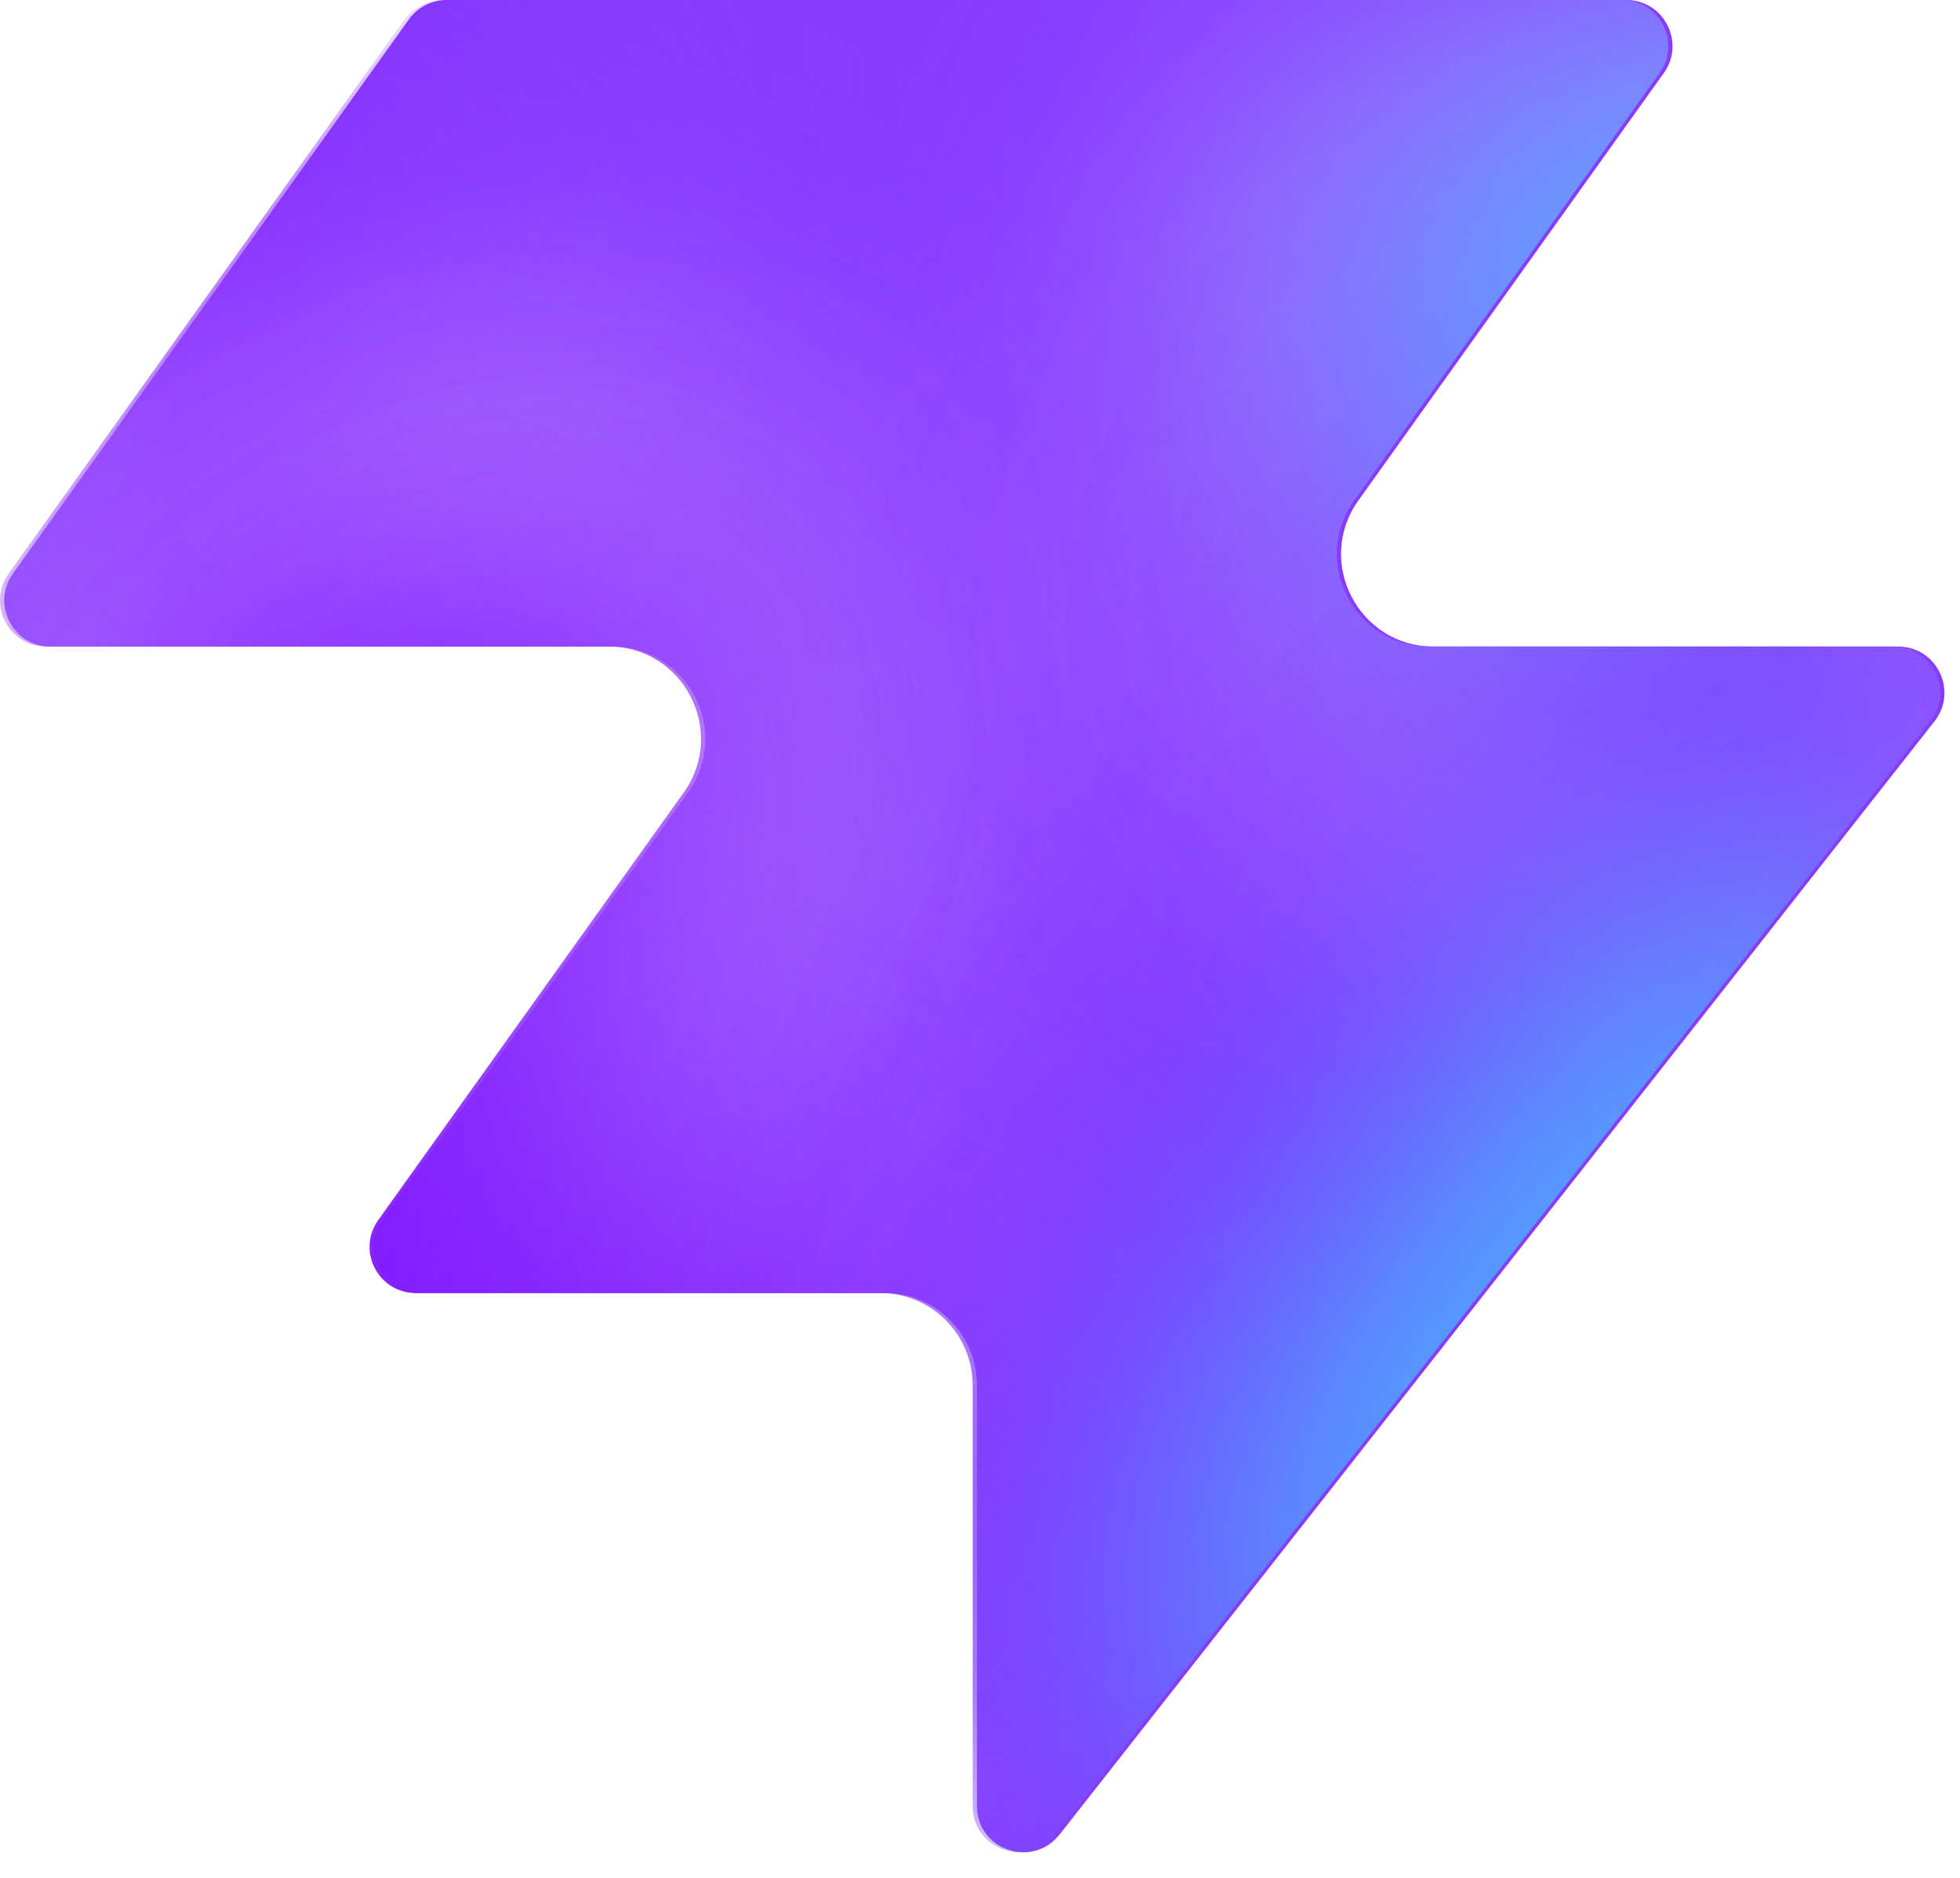
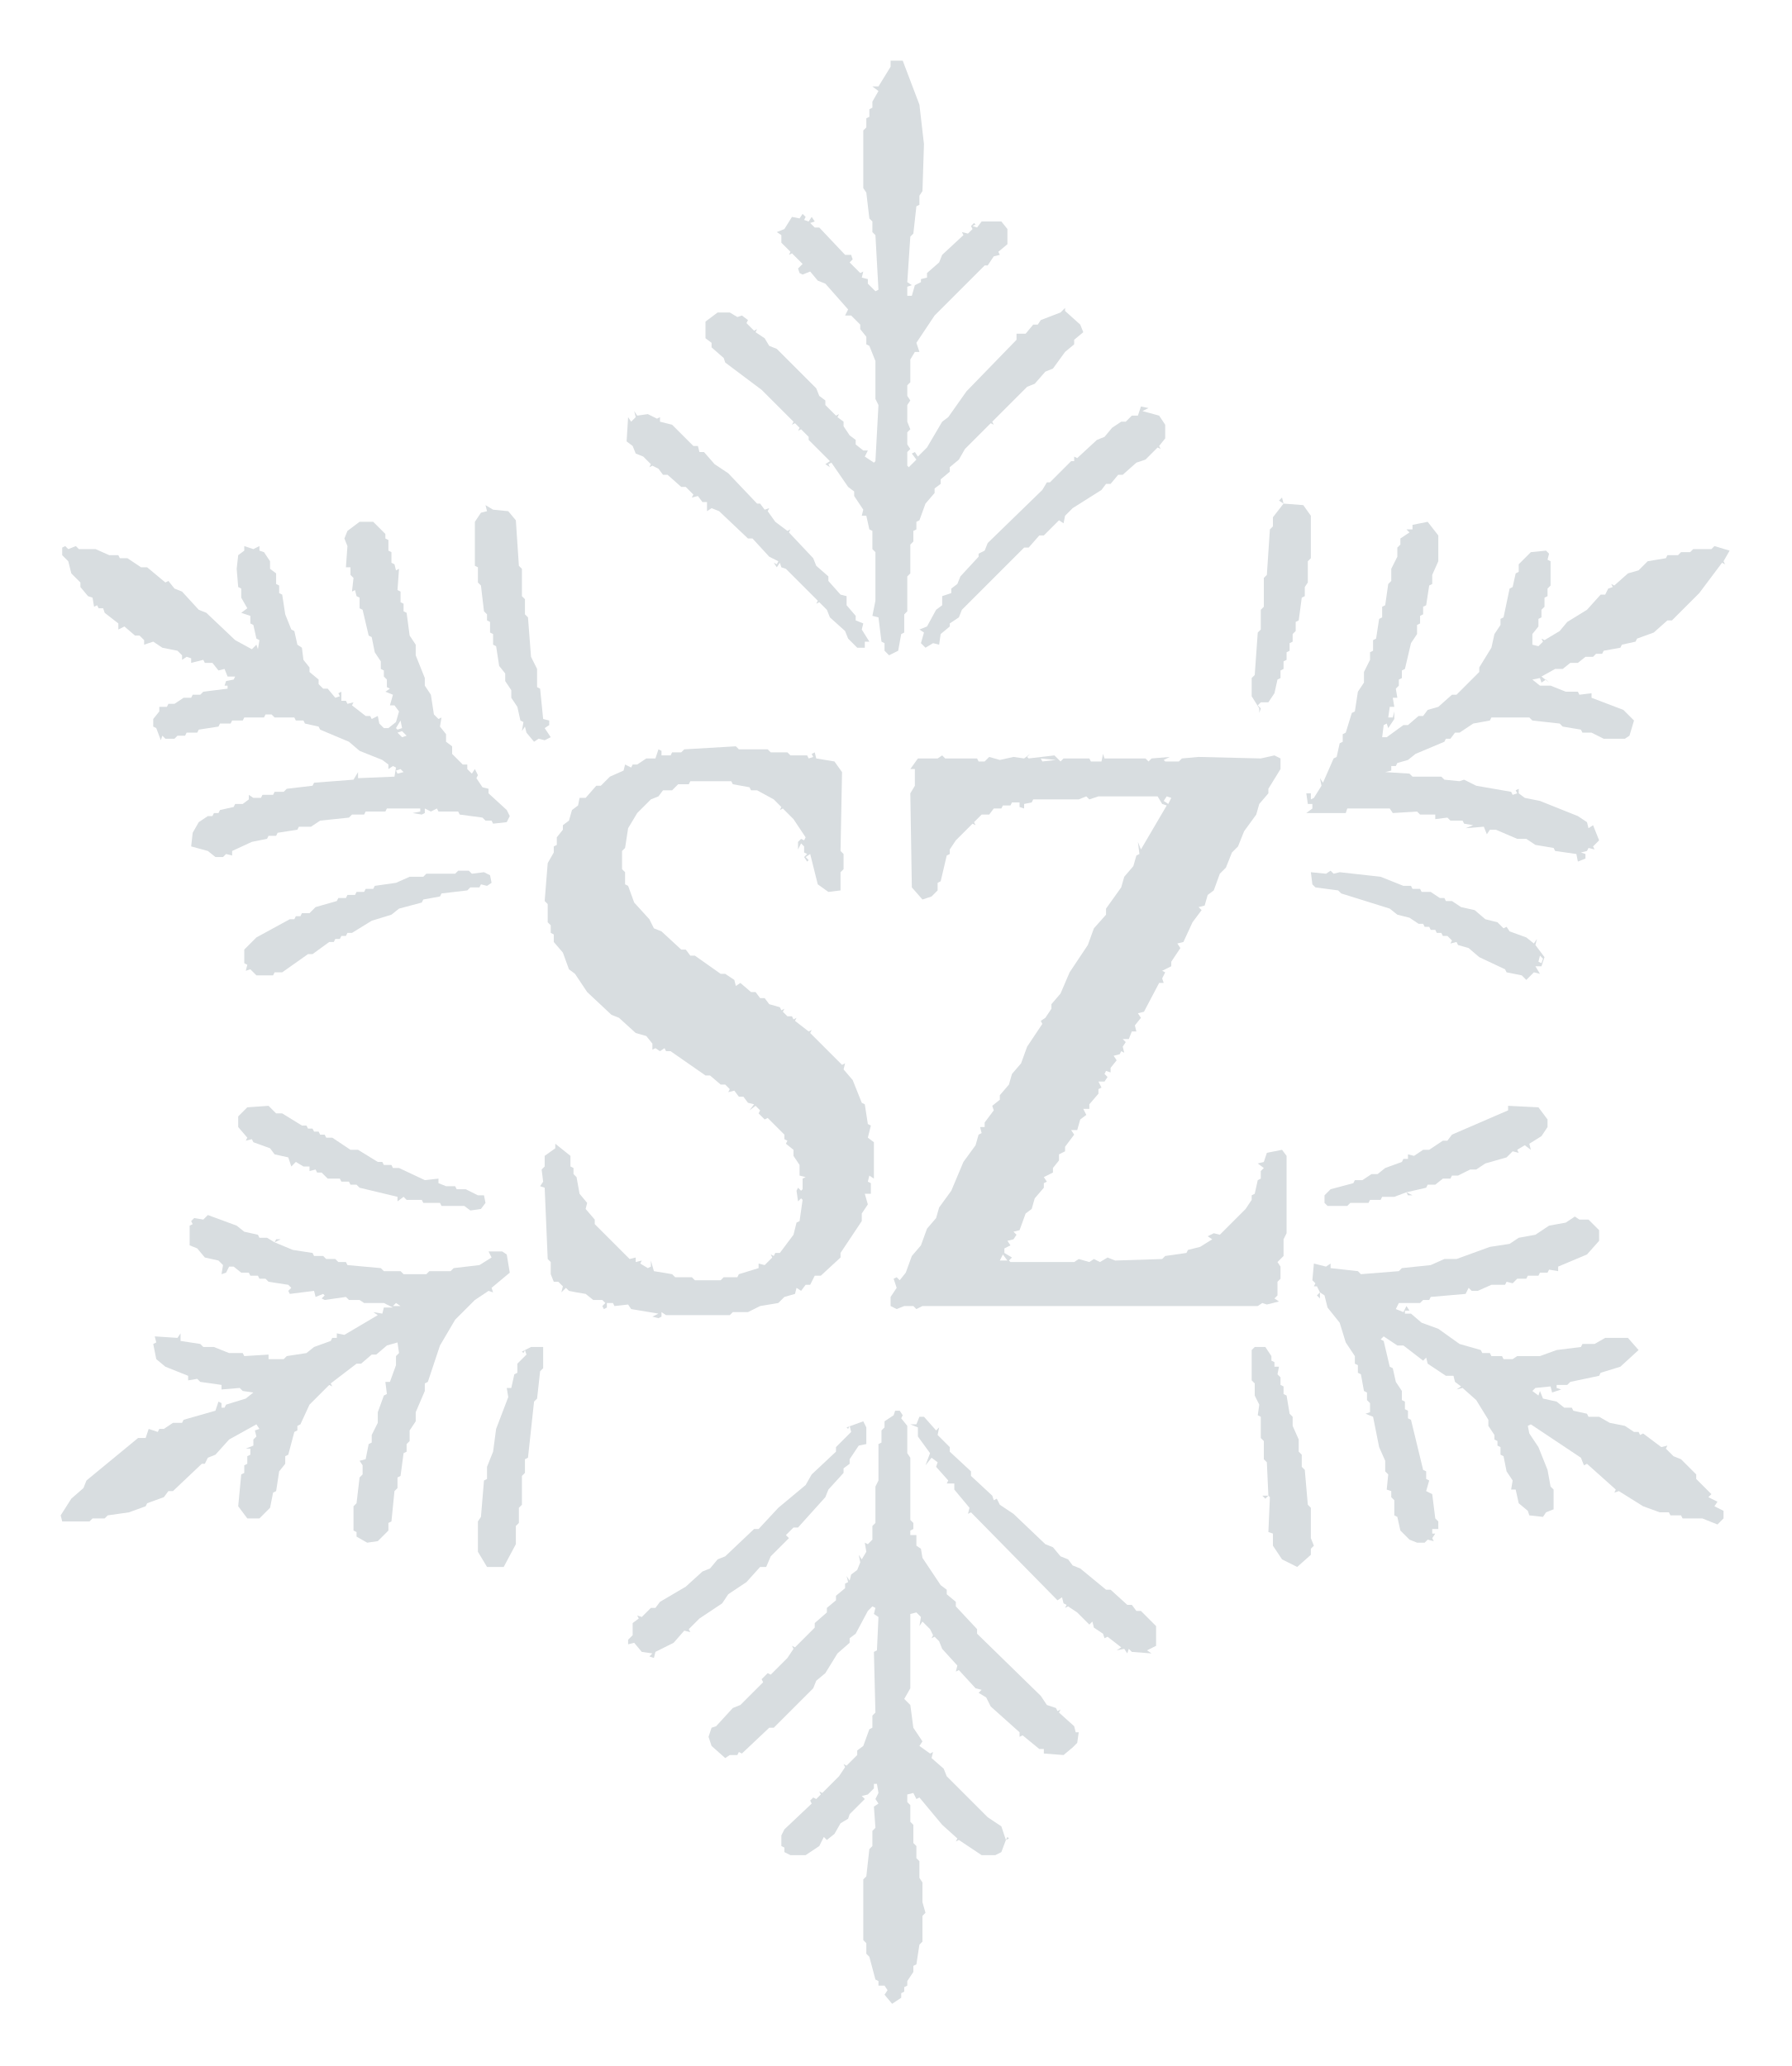
- <svg xmlns="http://www.w3.org/2000/svg" width="48" height="46" fill="none" viewBox="0 0 48 46">
-   <path fill="#863bff" d="M25.946 44.938c-.664.845-2.021.375-2.021-.698V33.937a2.26 2.26 0 0 0-2.262-2.262H10.287c-.92 0-1.456-1.04-.92-1.788l7.48-10.471c1.07-1.497 0-3.578-1.842-3.578H1.237c-.92 0-1.456-1.04-.92-1.788L10.013.474c.214-.297.556-.474.92-.474h28.894c.92 0 1.456 1.04.92 1.788l-7.48 10.471c-1.07 1.498 0 3.579 1.842 3.579h11.377c.943 0 1.473 1.088.89 1.83L25.947 44.94z" style="fill:#863bff;fill:color(display-p3 .525 .23 1);fill-opacity:1" />
-   <mask id="a" width="48" height="46" x="0" y="0" maskUnits="userSpaceOnUse" style="mask-type:alpha">
-     <path fill="#000" d="M25.842 44.938c-.664.844-2.021.375-2.021-.698V33.937a2.26 2.26 0 0 0-2.262-2.262H10.183c-.92 0-1.456-1.04-.92-1.788l7.48-10.471c1.07-1.498 0-3.579-1.842-3.579H1.133c-.92 0-1.456-1.04-.92-1.787L9.91.473c.214-.297.556-.474.92-.474h28.894c.92 0 1.456 1.04.92 1.788l-7.48 10.471c-1.07 1.498 0 3.578 1.842 3.578h11.377c.943 0 1.473 1.088.89 1.832L25.843 44.94z" style="fill:#000;fill-opacity:1" />
-   </mask>
-   <g mask="url(#a)">
-     <g filter="url(#b)">
-       <ellipse cx="5.508" cy="14.704" fill="#ede6ff" rx="5.508" ry="14.704" style="fill:#ede6ff;fill:color(display-p3 .927 .903 1);fill-opacity:1" transform="matrix(.00324 1 1 -.00324 -4.47 31.516)" />
-     </g>
-     <g filter="url(#c)">
-       <ellipse cx="10.399" cy="29.851" fill="#ede6ff" rx="10.399" ry="29.851" style="fill:#ede6ff;fill:color(display-p3 .927 .903 1);fill-opacity:1" transform="matrix(.00324 1 1 -.00324 -39.328 7.883)" />
-     </g>
-     <g filter="url(#d)">
-       <ellipse cx="5.508" cy="30.487" fill="#7e14ff" rx="5.508" ry="30.487" style="fill:#7e14ff;fill:color(display-p3 .492 .077 1);fill-opacity:1" transform="rotate(89.814 -25.913 -14.639)scale(1 -1)" />
-     </g>
-     <g filter="url(#e)">
-       <ellipse cx="5.508" cy="30.599" fill="#7e14ff" rx="5.508" ry="30.599" style="fill:#7e14ff;fill:color(display-p3 .492 .077 1);fill-opacity:1" transform="rotate(89.814 -32.644 -3.334)scale(1 -1)" />
-     </g>
-     <g filter="url(#f)">
-       <ellipse cx="5.508" cy="30.599" fill="#7e14ff" rx="5.508" ry="30.599" style="fill:#7e14ff;fill:color(display-p3 .492 .077 1);fill-opacity:1" transform="matrix(.00324 1 1 -.00324 -34.34 30.47)" />
-     </g>
-     <g filter="url(#g)">
-       <ellipse cx="14.072" cy="22.078" fill="#ede6ff" rx="14.072" ry="22.078" style="fill:#ede6ff;fill:color(display-p3 .927 .903 1);fill-opacity:1" transform="rotate(93.35 24.506 48.493)scale(-1 1)" />
-     </g>
-     <g filter="url(#h)">
-       <ellipse cx="3.47" cy="21.501" fill="#7e14ff" rx="3.47" ry="21.501" style="fill:#7e14ff;fill:color(display-p3 .492 .077 1);fill-opacity:1" transform="rotate(89.009 28.708 47.59)scale(-1 1)" />
-     </g>
-     <g filter="url(#i)">
-       <ellipse cx="3.47" cy="21.501" fill="#7e14ff" rx="3.47" ry="21.501" style="fill:#7e14ff;fill:color(display-p3 .492 .077 1);fill-opacity:1" transform="rotate(89.009 28.708 47.59)scale(-1 1)" />
-     </g>
-     <g filter="url(#j)">
-       <ellipse cx=".387" cy="8.972" fill="#7e14ff" rx="4.407" ry="29.108" style="fill:#7e14ff;fill:color(display-p3 .492 .077 1);fill-opacity:1" transform="rotate(39.51 .387 8.972)" />
-     </g>
-     <g filter="url(#k)">
-       <ellipse cx="47.523" cy="-6.092" fill="#7e14ff" rx="4.407" ry="29.108" style="fill:#7e14ff;fill:color(display-p3 .492 .077 1);fill-opacity:1" transform="rotate(37.892 47.523 -6.092)" />
-     </g>
-     <g filter="url(#l)">
-       <ellipse cx="41.412" cy="6.333" fill="#47bfff" rx="5.971" ry="9.665" style="fill:#47bfff;fill:color(display-p3 .28 .748 1);fill-opacity:1" transform="rotate(37.892 41.412 6.333)" />
-     </g>
-     <g filter="url(#m)">
-       <ellipse cx="-1.879" cy="38.332" fill="#7e14ff" rx="4.407" ry="29.108" style="fill:#7e14ff;fill:color(display-p3 .492 .077 1);fill-opacity:1" transform="rotate(37.892 -1.88 38.332)" />
-     </g>
-     <g filter="url(#n)">
-       <ellipse cx="-1.879" cy="38.332" fill="#7e14ff" rx="4.407" ry="29.108" style="fill:#7e14ff;fill:color(display-p3 .492 .077 1);fill-opacity:1" transform="rotate(37.892 -1.88 38.332)" />
-     </g>
-     <g filter="url(#o)">
-       <ellipse cx="35.651" cy="29.907" fill="#7e14ff" rx="4.407" ry="29.108" style="fill:#7e14ff;fill:color(display-p3 .492 .077 1);fill-opacity:1" transform="rotate(37.892 35.651 29.907)" />
-     </g>
-     <g filter="url(#p)">
-       <ellipse cx="38.418" cy="32.4" fill="#47bfff" rx="5.971" ry="15.297" style="fill:#47bfff;fill:color(display-p3 .28 .748 1);fill-opacity:1" transform="rotate(37.892 38.418 32.4)" />
-     </g>
-   </g>
-   <defs>
-     <filter id="b" width="60.045" height="41.654" x="-19.77" y="16.149" color-interpolation-filters="sRGB" filterUnits="userSpaceOnUse">
-       <feFlood flood-opacity="0" result="BackgroundImageFix" />
-       <feBlend in="SourceGraphic" in2="BackgroundImageFix" result="shape" />
-       <feGaussianBlur result="effect1_foregroundBlur_2002_17158" stdDeviation="7.659" />
-     </filter>
-     <filter id="c" width="90.34" height="51.437" x="-54.613" y="-7.533" color-interpolation-filters="sRGB" filterUnits="userSpaceOnUse">
-       <feFlood flood-opacity="0" result="BackgroundImageFix" />
-       <feBlend in="SourceGraphic" in2="BackgroundImageFix" result="shape" />
-       <feGaussianBlur result="effect1_foregroundBlur_2002_17158" stdDeviation="7.659" />
-     </filter>
-     <filter id="d" width="79.355" height="29.4" x="-49.64" y="2.03" color-interpolation-filters="sRGB" filterUnits="userSpaceOnUse">
-       <feFlood flood-opacity="0" result="BackgroundImageFix" />
-       <feBlend in="SourceGraphic" in2="BackgroundImageFix" result="shape" />
-       <feGaussianBlur result="effect1_foregroundBlur_2002_17158" stdDeviation="4.596" />
-     </filter>
-     <filter id="e" width="79.579" height="29.4" x="-45.045" y="20.029" color-interpolation-filters="sRGB" filterUnits="userSpaceOnUse">
-       <feFlood flood-opacity="0" result="BackgroundImageFix" />
-       <feBlend in="SourceGraphic" in2="BackgroundImageFix" result="shape" />
-       <feGaussianBlur result="effect1_foregroundBlur_2002_17158" stdDeviation="4.596" />
-     </filter>
-     <filter id="f" width="79.579" height="29.4" x="-43.513" y="21.178" color-interpolation-filters="sRGB" filterUnits="userSpaceOnUse">
-       <feFlood flood-opacity="0" result="BackgroundImageFix" />
-       <feBlend in="SourceGraphic" in2="BackgroundImageFix" result="shape" />
-       <feGaussianBlur result="effect1_foregroundBlur_2002_17158" stdDeviation="4.596" />
-     </filter>
-     <filter id="g" width="74.749" height="58.852" x="15.756" y="-17.901" color-interpolation-filters="sRGB" filterUnits="userSpaceOnUse">
-       <feFlood flood-opacity="0" result="BackgroundImageFix" />
-       <feBlend in="SourceGraphic" in2="BackgroundImageFix" result="shape" />
-       <feGaussianBlur result="effect1_foregroundBlur_2002_17158" stdDeviation="7.659" />
-     </filter>
-     <filter id="h" width="61.377" height="25.362" x="23.548" y="2.284" color-interpolation-filters="sRGB" filterUnits="userSpaceOnUse">
-       <feFlood flood-opacity="0" result="BackgroundImageFix" />
-       <feBlend in="SourceGraphic" in2="BackgroundImageFix" result="shape" />
-       <feGaussianBlur result="effect1_foregroundBlur_2002_17158" stdDeviation="4.596" />
-     </filter>
-     <filter id="i" width="61.377" height="25.362" x="23.548" y="2.284" color-interpolation-filters="sRGB" filterUnits="userSpaceOnUse">
-       <feFlood flood-opacity="0" result="BackgroundImageFix" />
-       <feBlend in="SourceGraphic" in2="BackgroundImageFix" result="shape" />
-       <feGaussianBlur result="effect1_foregroundBlur_2002_17158" stdDeviation="4.596" />
-     </filter>
-     <filter id="j" width="56.045" height="63.649" x="-27.636" y="-22.853" color-interpolation-filters="sRGB" filterUnits="userSpaceOnUse">
-       <feFlood flood-opacity="0" result="BackgroundImageFix" />
-       <feBlend in="SourceGraphic" in2="BackgroundImageFix" result="shape" />
-       <feGaussianBlur result="effect1_foregroundBlur_2002_17158" stdDeviation="4.596" />
-     </filter>
-     <filter id="k" width="54.814" height="64.646" x="20.116" y="-38.415" color-interpolation-filters="sRGB" filterUnits="userSpaceOnUse">
-       <feFlood flood-opacity="0" result="BackgroundImageFix" />
-       <feBlend in="SourceGraphic" in2="BackgroundImageFix" result="shape" />
-       <feGaussianBlur result="effect1_foregroundBlur_2002_17158" stdDeviation="4.596" />
-     </filter>
-     <filter id="l" width="33.541" height="35.313" x="24.641" y="-11.323" color-interpolation-filters="sRGB" filterUnits="userSpaceOnUse">
-       <feFlood flood-opacity="0" result="BackgroundImageFix" />
-       <feBlend in="SourceGraphic" in2="BackgroundImageFix" result="shape" />
-       <feGaussianBlur result="effect1_foregroundBlur_2002_17158" stdDeviation="4.596" />
-     </filter>
-     <filter id="m" width="54.814" height="64.646" x="-29.286" y="6.009" color-interpolation-filters="sRGB" filterUnits="userSpaceOnUse">
-       <feFlood flood-opacity="0" result="BackgroundImageFix" />
-       <feBlend in="SourceGraphic" in2="BackgroundImageFix" result="shape" />
-       <feGaussianBlur result="effect1_foregroundBlur_2002_17158" stdDeviation="4.596" />
-     </filter>
-     <filter id="n" width="54.814" height="64.646" x="-29.286" y="6.009" color-interpolation-filters="sRGB" filterUnits="userSpaceOnUse">
-       <feFlood flood-opacity="0" result="BackgroundImageFix" />
-       <feBlend in="SourceGraphic" in2="BackgroundImageFix" result="shape" />
-       <feGaussianBlur result="effect1_foregroundBlur_2002_17158" stdDeviation="4.596" />
-     </filter>
-     <filter id="o" width="54.814" height="64.646" x="8.244" y="-2.416" color-interpolation-filters="sRGB" filterUnits="userSpaceOnUse">
-       <feFlood flood-opacity="0" result="BackgroundImageFix" />
-       <feBlend in="SourceGraphic" in2="BackgroundImageFix" result="shape" />
-       <feGaussianBlur result="effect1_foregroundBlur_2002_17158" stdDeviation="4.596" />
-     </filter>
-     <filter id="p" width="39.409" height="43.623" x="18.713" y="10.588" color-interpolation-filters="sRGB" filterUnits="userSpaceOnUse">
-       <feFlood flood-opacity="0" result="BackgroundImageFix" />
-       <feBlend in="SourceGraphic" in2="BackgroundImageFix" result="shape" />
-       <feGaussianBlur result="effect1_foregroundBlur_2002_17158" stdDeviation="4.596" />
-     </filter>
-   </defs>
+ <svg xmlns="http://www.w3.org/2000/svg" viewBox="0 0 1181 1362" role="img" aria-label="SZ logo">
+   <path fill="#d8dde0" fill-rule="evenodd" d="M 569 937 L 558 941 L 559 942 L 560 940 L 561 944 L 551 954 L 551 957 L 535 972 L 531 979 L 513 994 L 500 1008 L 497 1008 L 478 1026 L 473 1028 L 468 1034 L 463 1036 L 452 1046 L 435 1056 L 432 1060 L 429 1060 L 423 1066 L 420 1065 L 421 1067 L 417 1070 L 417 1078 L 414 1081 L 414 1084 L 418 1083 L 423 1089 L 430 1090 L 428 1092 L 431 1093 L 432 1089 L 444 1083 L 451 1075 L 455 1076 L 454 1074 L 461 1067 L 476 1057 L 480 1051 L 492 1043 L 501 1033 L 505 1033 L 508 1026 L 520 1014 L 518 1012 L 523 1007 L 526 1007 L 544 987 L 546 982 L 556 971 L 556 968 L 560 965 L 560 962 L 566 953 L 571 952 L 571 941 Z M 600 939 L 605 941 L 605 947 L 613 958 L 610 966 L 614 961 L 618 964 L 617 967 L 625 976 L 624 978 L 629 978 L 629 982 L 639 994 L 638 998 L 640 997 L 697 1055 L 700 1053 L 701 1057 L 703 1058 L 702 1060 L 704 1059 L 710 1063 L 718 1071 L 720 1069 L 721 1073 L 727 1077 L 728 1080 L 730 1079 L 739 1086 L 736 1088 L 741 1087 L 743 1090 L 744 1087 L 746 1089 L 759 1090 L 756 1088 L 762 1085 L 762 1072 L 752 1062 L 749 1062 L 746 1058 L 743 1058 L 732 1048 L 729 1048 L 712 1034 L 707 1032 L 704 1028 L 699 1026 L 694 1020 L 689 1018 L 668 998 L 659 992 L 657 988 L 655 989 L 654 986 L 640 973 L 640 970 L 626 957 L 626 954 L 618 946 L 619 941 L 617 943 L 609 934 L 606 934 L 604 939 Z M 593 930 L 590 930 L 589 933 L 583 937 L 583 941 L 581 943 L 581 951 L 579 952 L 579 976 L 577 980 L 577 1004 L 575 1006 L 575 1015 L 572 1018 L 570 1017 L 571 1023 L 568 1028 L 566 1025 L 567 1030 L 565 1035 L 561 1038 L 560 1042 L 558 1039 L 559 1043 L 557 1044 L 557 1047 L 551 1052 L 551 1055 L 545 1060 L 545 1063 L 537 1070 L 537 1073 L 524 1086 L 522 1085 L 523 1087 L 519 1093 L 508 1104 L 506 1103 L 502 1107 L 503 1109 L 488 1124 L 483 1126 L 472 1138 L 469 1139 L 467 1145 L 469 1151 L 478 1159 L 481 1157 L 486 1157 L 487 1155 L 489 1156 L 507 1139 L 510 1139 L 536 1113 L 538 1108 L 544 1103 L 552 1090 L 560 1083 L 560 1080 L 564 1077 L 572 1062 L 575 1059 L 577 1060 L 576 1064 L 579 1066 L 578 1088 L 576 1089 L 577 1129 L 575 1131 L 575 1139 L 573 1140 L 569 1151 L 565 1154 L 565 1157 L 558 1164 L 556 1163 L 557 1165 L 553 1171 L 542 1182 L 540 1181 L 541 1183 L 538 1186 L 536 1185 L 534 1187 L 535 1189 L 517 1206 L 515 1210 L 515 1217 L 517 1218 L 517 1221 L 521 1223 L 531 1223 L 540 1217 L 543 1211 L 545 1213 L 550 1209 L 554 1202 L 559 1199 L 560 1196 L 570 1186 L 568 1184 L 572 1183 L 576 1179 L 576 1176 L 578 1176 L 579 1182 L 577 1186 L 579 1189 L 576 1191 L 577 1205 L 575 1207 L 575 1217 L 573 1219 L 571 1237 L 569 1239 L 569 1279 L 571 1281 L 571 1288 L 573 1290 L 577 1305 L 579 1306 L 579 1309 L 583 1309 L 585 1312 L 583 1315 L 588 1321 L 594 1317 L 594 1314 L 596 1313 L 596 1310 L 598 1309 L 598 1306 L 602 1300 L 602 1296 L 604 1295 L 606 1282 L 608 1280 L 608 1263 L 610 1261 L 608 1254 L 608 1241 L 606 1238 L 606 1227 L 604 1225 L 604 1217 L 602 1215 L 602 1203 L 600 1201 L 600 1190 L 598 1188 L 598 1183 L 602 1182 L 604 1186 L 606 1185 L 621 1203 L 631 1212 L 630 1214 L 632 1213 L 647 1223 L 656 1223 L 660 1221 L 663 1213 L 665 1212 L 664 1211 L 663 1213 L 660 1204 L 651 1198 L 624 1171 L 622 1166 L 614 1159 L 615 1155 L 613 1156 L 606 1151 L 608 1148 L 602 1139 L 600 1124 L 596 1120 L 600 1113 L 600 1064 L 604 1063 L 607 1066 L 606 1072 L 608 1069 L 613 1074 L 615 1078 L 614 1080 L 616 1079 L 619 1082 L 621 1087 L 631 1098 L 630 1102 L 632 1101 L 643 1113 L 647 1114 L 645 1116 L 650 1119 L 653 1125 L 672 1142 L 672 1145 L 674 1144 L 685 1153 L 688 1153 L 688 1156 L 701 1157 L 707 1152 L 709 1154 L 707 1152 L 710 1149 L 711 1142 L 709 1142 L 708 1138 L 698 1129 L 699 1127 L 697 1128 L 696 1126 L 690 1124 L 686 1118 L 644 1077 L 644 1074 L 630 1059 L 630 1056 L 624 1051 L 624 1048 L 620 1045 L 608 1027 L 607 1021 L 604 1019 L 604 1012 L 600 1012 L 600 1009 L 602 1008 L 602 1004 L 600 1002 L 600 961 L 598 958 L 598 940 L 594 935 L 595 933 Z M 827 888 L 825 890 L 825 910 L 827 912 L 827 920 L 830 926 L 829 933 L 831 934 L 831 948 L 833 950 L 833 962 L 835 964 L 836 986 L 832 986 L 834 988 L 836 986 L 837 987 L 836 1010 L 839 1011 L 839 1019 L 845 1028 L 855 1033 L 864 1025 L 864 1021 L 866 1019 L 864 1014 L 864 994 L 862 992 L 860 969 L 858 967 L 858 959 L 856 957 L 856 949 L 852 940 L 852 934 L 850 932 L 848 920 L 846 919 L 846 914 L 844 913 L 844 908 L 842 906 L 843 901 L 840 901 L 840 898 L 838 897 L 838 894 L 834 888 Z M 358 888 L 350 888 L 344 891 L 345 892 L 346 890 L 347 893 L 341 899 L 341 905 L 339 906 L 337 915 L 334 915 L 335 921 L 327 942 L 325 957 L 321 967 L 321 975 L 319 976 L 317 1000 L 315 1003 L 315 1023 L 321 1033 L 332 1033 L 340 1018 L 340 1006 L 342 1004 L 342 994 L 344 992 L 344 973 L 346 971 L 346 962 L 348 961 L 352 924 L 354 922 L 356 904 L 358 902 Z M 1047 804 L 1041 804 L 1038 802 L 1032 806 L 1021 808 L 1012 814 L 1001 816 L 995 820 L 982 822 L 960 830 L 952 830 L 943 834 L 924 836 L 922 838 L 897 840 L 895 838 L 877 836 L 877 833 L 874 835 L 866 833 L 865 844 L 867 846 L 866 848 L 868 848 L 870 852 L 868 854 L 870 856 L 870 852 L 873 854 L 875 862 L 883 872 L 887 885 L 893 894 L 893 899 L 895 900 L 895 905 L 897 906 L 899 917 L 901 918 L 901 923 L 903 925 L 903 931 L 900 932 L 905 934 L 909 954 L 913 963 L 913 970 L 915 972 L 914 982 L 917 983 L 917 987 L 919 989 L 919 999 L 921 1000 L 923 1009 L 929 1015 L 934 1017 L 939 1017 L 941 1015 L 945 1016 L 944 1014 L 946 1011 L 944 1011 L 944 1008 L 948 1008 L 948 1003 L 946 1001 L 944 985 L 940 983 L 942 976 L 940 975 L 940 970 L 938 969 L 930 936 L 928 935 L 928 930 L 926 929 L 926 924 L 924 923 L 924 917 L 920 911 L 918 902 L 916 901 L 912 884 L 910 883 L 912 881 L 921 887 L 925 887 L 938 897 L 940 895 L 941 899 L 953 907 L 958 907 L 959 911 L 963 914 L 960 916 L 964 915 L 973 923 L 981 936 L 981 940 L 985 946 L 985 949 L 987 950 L 987 953 L 989 954 L 989 959 L 991 960 L 993 970 L 997 976 L 996 982 L 999 982 L 1001 991 L 1007 996 L 1008 999 L 1017 1000 L 1019 997 L 1024 995 L 1024 982 L 1022 980 L 1020 969 L 1014 954 L 1008 945 L 1007 940 L 1009 939 L 1042 961 L 1044 966 L 1046 965 L 1065 982 L 1064 984 L 1067 983 L 1083 993 L 1094 997 L 1100 997 L 1101 999 L 1108 999 L 1109 1001 L 1122 1001 L 1132 1005 L 1136 1001 L 1136 996 L 1130 993 L 1132 990 L 1126 987 L 1128 985 L 1118 975 L 1118 972 L 1108 962 L 1103 960 L 1098 955 L 1099 953 L 1095 954 L 1083 945 L 1081 946 L 1080 944 L 1077 944 L 1071 940 L 1061 938 L 1054 934 L 1047 934 L 1046 932 L 1037 930 L 1036 928 L 1031 928 L 1026 924 L 1017 922 L 1015 917 L 1014 920 L 1010 917 L 1012 915 L 1022 914 L 1023 918 L 1029 916 L 1026 915 L 1026 913 L 1033 913 L 1035 911 L 1054 907 L 1055 905 L 1068 901 L 1080 890 L 1073 882 L 1058 882 L 1051 886 L 1043 886 L 1042 888 L 1026 890 L 1015 894 L 1000 894 L 997 896 L 991 896 L 990 894 L 983 894 L 982 892 L 977 892 L 976 890 L 962 886 L 948 876 L 937 872 L 930 866 L 926 866 L 926 864 L 929 864 L 927 861 L 925 865 L 920 863 L 922 859 L 936 859 L 938 857 L 942 857 L 943 855 L 966 853 L 968 849 L 970 851 L 974 851 L 983 847 L 992 847 L 993 845 L 997 846 L 1000 843 L 1006 843 L 1007 841 L 1014 841 L 1015 839 L 1020 839 L 1021 837 L 1027 838 L 1027 835 L 1046 827 L 1054 818 L 1054 811 Z M 128 803 L 126 805 L 127 807 L 125 808 L 125 821 L 130 823 L 135 829 L 144 831 L 147 834 L 146 840 L 149 839 L 151 835 L 154 835 L 159 839 L 164 839 L 165 841 L 170 841 L 171 843 L 175 843 L 177 845 L 190 847 L 192 849 L 190 851 L 191 853 L 207 851 L 208 855 L 213 853 L 214 854 L 212 856 L 214 857 L 228 855 L 230 857 L 237 857 L 240 859 L 253 859 L 259 862 L 253 862 L 252 866 L 246 865 L 249 867 L 227 880 L 222 879 L 222 882 L 219 882 L 218 884 L 207 888 L 202 892 L 189 894 L 187 896 L 177 896 L 177 893 L 161 894 L 160 892 L 151 892 L 141 888 L 134 888 L 132 886 L 119 884 L 119 879 L 117 882 L 102 881 L 103 885 L 101 886 L 103 896 L 109 901 L 124 907 L 124 910 L 130 909 L 132 911 L 146 913 L 146 916 L 158 915 L 160 917 L 167 918 L 162 922 L 149 926 L 148 928 L 146 928 L 146 925 L 144 924 L 142 930 L 121 936 L 120 938 L 114 938 L 108 942 L 105 942 L 104 944 L 98 942 L 96 948 L 91 948 L 57 976 L 55 981 L 47 988 L 40 999 L 41 1003 L 59 1003 L 61 1001 L 69 1001 L 71 999 L 85 997 L 96 993 L 97 991 L 108 987 L 111 983 L 114 983 L 133 965 L 135 965 L 137 961 L 142 959 L 151 949 L 169 939 L 171 942 L 168 943 L 169 947 L 167 949 L 167 953 L 162 955 L 165 955 L 165 959 L 163 960 L 163 965 L 161 966 L 161 971 L 159 972 L 157 993 L 163 1001 L 171 1001 L 178 994 L 180 984 L 182 983 L 184 970 L 188 965 L 188 960 L 190 959 L 194 944 L 196 943 L 196 940 L 198 939 L 204 926 L 217 913 L 219 914 L 218 912 L 235 899 L 238 899 L 245 893 L 248 893 L 255 887 L 262 885 L 263 892 L 261 894 L 261 900 L 257 911 L 254 911 L 255 919 L 253 920 L 249 931 L 249 938 L 245 946 L 245 951 L 243 952 L 241 962 L 237 963 L 239 966 L 239 972 L 237 974 L 235 991 L 233 993 L 233 1009 L 235 1010 L 235 1013 L 242 1017 L 249 1016 L 256 1009 L 256 1004 L 258 1003 L 260 983 L 262 981 L 262 974 L 264 973 L 266 958 L 268 957 L 268 952 L 270 950 L 270 943 L 274 937 L 274 931 L 280 917 L 280 912 L 282 911 L 290 887 L 300 870 L 313 857 L 322 851 L 325 852 L 324 849 L 336 839 L 334 827 L 331 825 L 322 825 L 324 829 L 316 834 L 299 836 L 297 838 L 283 838 L 281 840 L 266 840 L 264 838 L 253 838 L 251 836 L 229 834 L 228 832 L 223 832 L 221 830 L 215 830 L 213 828 L 207 828 L 206 826 L 193 824 L 181 819 L 185 817 L 182 817 L 181 819 L 176 816 L 171 816 L 170 814 L 161 812 L 156 808 L 137 801 L 134 804 Z M 259 861 L 261 859 L 264 861 Z M 1020 738 L 1014 730 L 994 729 L 994 732 L 957 748 L 954 752 L 951 752 L 942 758 L 938 758 L 932 762 L 928 761 L 928 764 L 925 764 L 924 766 L 913 770 L 908 774 L 904 774 L 898 778 L 893 778 L 892 780 L 877 784 L 873 788 L 873 793 L 875 795 L 888 795 L 890 793 L 902 793 L 903 791 L 910 791 L 911 789 L 919 789 L 927 786 L 928 788 L 931 788 L 927 786 L 940 783 L 941 781 L 946 781 L 951 777 L 956 777 L 957 775 L 961 775 L 969 771 L 973 771 L 979 767 L 993 763 L 997 759 L 1001 760 L 1000 758 L 1005 755 L 1009 758 L 1008 754 L 1016 749 L 1020 743 Z M 157 736 L 157 743 L 163 750 L 162 752 L 166 751 L 167 753 L 178 757 L 181 761 L 190 763 L 192 769 L 195 766 L 200 769 L 204 769 L 204 772 L 208 771 L 209 773 L 212 773 L 216 777 L 224 777 L 225 779 L 230 779 L 231 781 L 235 781 L 237 783 L 262 789 L 262 792 L 266 789 L 268 791 L 278 791 L 279 793 L 290 793 L 291 795 L 306 795 L 310 798 L 317 797 L 320 793 L 319 788 L 315 788 L 307 784 L 301 784 L 300 782 L 294 782 L 289 780 L 289 777 L 280 778 L 263 770 L 259 770 L 258 768 L 253 768 L 252 766 L 249 766 L 236 758 L 231 758 L 219 750 L 215 750 L 214 748 L 211 748 L 210 746 L 207 746 L 206 744 L 203 744 L 202 742 L 199 742 L 186 734 L 182 734 L 177 729 L 163 730 Z M 864 575 L 865 583 L 867 585 L 882 587 L 884 589 L 916 599 L 921 603 L 929 605 L 935 609 L 938 609 L 939 611 L 942 611 L 943 613 L 946 613 L 947 615 L 950 615 L 951 617 L 954 617 L 957 620 L 956 622 L 960 621 L 961 623 L 968 625 L 975 631 L 992 639 L 993 641 L 1003 643 L 1006 646 L 1011 641 L 1015 642 L 1012 637 L 1016 637 L 1018 631 L 1012 623 L 1013 619 L 1011 622 L 1006 618 L 995 614 L 993 611 L 991 612 L 987 608 L 979 606 L 972 600 L 963 598 L 957 594 L 953 594 L 952 592 L 949 592 L 943 588 L 937 588 L 936 586 L 931 586 L 930 584 L 925 584 L 910 578 L 883 575 L 879 576 L 877 574 L 874 576 Z M 1015 630 L 1017 632 L 1016 635 L 1014 634 Z M 323 577 L 319 575 L 311 576 L 309 574 L 302 574 L 300 576 L 281 576 L 279 578 L 270 578 L 261 582 L 247 584 L 246 586 L 241 586 L 240 588 L 235 588 L 234 590 L 229 590 L 228 592 L 223 592 L 222 594 L 208 598 L 204 602 L 199 602 L 198 604 L 195 604 L 194 606 L 191 606 L 169 618 L 161 626 L 161 635 L 163 636 L 162 640 L 165 639 L 169 643 L 180 643 L 181 641 L 186 641 L 203 629 L 206 629 L 217 621 L 220 621 L 221 619 L 224 619 L 225 617 L 228 617 L 229 615 L 232 615 L 245 607 L 258 603 L 263 599 L 278 595 L 279 593 L 290 591 L 291 589 L 308 587 L 310 585 L 316 585 L 317 583 L 321 584 L 324 582 Z M 605 500 L 600 507 L 603 507 L 603 518 L 600 523 L 601 585 L 608 593 L 614 591 L 618 587 L 618 582 L 620 581 L 624 564 L 626 563 L 626 560 L 630 554 L 641 543 L 643 544 L 642 542 L 647 537 L 652 537 L 655 533 L 660 533 L 661 531 L 666 531 L 667 529 L 672 529 L 672 532 L 675 533 L 675 530 L 680 529 L 681 527 L 711 527 L 716 525 L 718 527 L 724 525 L 763 525 L 766 530 L 769 531 L 752 560 L 750 555 L 751 563 L 749 564 L 747 571 L 741 578 L 739 585 L 729 599 L 729 603 L 721 612 L 717 623 L 705 641 L 699 655 L 693 662 L 693 665 L 689 671 L 686 673 L 687 675 L 677 690 L 673 701 L 667 708 L 665 715 L 659 722 L 659 725 L 654 729 L 655 732 L 649 740 L 649 743 L 646 743 L 647 747 L 645 748 L 643 755 L 635 766 L 627 785 L 619 796 L 617 803 L 611 810 L 607 821 L 601 828 L 597 839 L 593 844 L 591 842 L 589 843 L 591 849 L 587 855 L 587 861 L 591 863 L 596 861 L 602 861 L 604 863 L 608 861 L 829 861 L 832 859 L 835 860 L 843 858 L 840 856 L 842 854 L 842 845 L 844 843 L 844 835 L 842 832 L 846 828 L 846 817 L 848 813 L 848 762 L 845 758 L 835 760 L 833 766 L 829 767 L 833 770 L 831 772 L 831 777 L 829 778 L 827 787 L 825 788 L 825 791 L 821 797 L 804 814 L 800 813 L 796 815 L 799 817 L 791 822 L 783 824 L 782 826 L 768 828 L 766 830 L 735 831 L 730 829 L 725 832 L 721 830 L 718 832 L 711 830 L 708 832 L 666 832 L 665 831 L 667 829 L 662 826 L 662 823 L 666 821 L 664 818 L 668 817 L 670 814 L 668 812 L 672 811 L 676 800 L 680 797 L 682 790 L 688 783 L 688 780 L 690 779 L 688 776 L 694 773 L 694 770 L 698 765 L 698 761 L 702 759 L 702 756 L 708 748 L 706 745 L 710 745 L 712 738 L 716 735 L 714 731 L 718 731 L 718 728 L 724 721 L 724 718 L 726 717 L 724 713 L 728 713 L 730 710 L 728 708 L 729 706 L 732 707 L 732 704 L 736 699 L 734 696 L 738 695 L 739 693 L 741 694 L 740 690 L 742 687 L 740 685 L 744 685 L 746 680 L 749 680 L 748 676 L 752 671 L 750 668 L 754 667 L 764 648 L 767 648 L 766 645 L 768 641 L 766 640 L 772 637 L 772 634 L 778 625 L 776 622 L 780 621 L 786 608 L 792 600 L 790 598 L 794 597 L 796 590 L 800 587 L 804 576 L 808 572 L 812 562 L 816 558 L 820 548 L 828 537 L 830 530 L 836 523 L 836 520 L 844 507 L 844 500 L 840 498 L 831 500 L 790 499 L 779 500 L 777 502 L 768 502 L 767 501 L 771 499 L 759 500 L 757 502 L 755 500 L 728 500 L 727 497 L 726 502 L 719 502 L 718 500 L 701 500 L 699 502 L 695 498 L 678 500 L 677 499 L 679 497 L 675 500 L 668 499 L 659 501 L 652 499 L 649 502 L 645 502 L 644 500 L 623 500 L 621 498 L 618 500 Z M 659 831 L 661 827 L 664 831 Z M 769 525 L 772 526 L 770 530 L 767 528 Z M 686 500 L 696 501 L 687 502 Z M 537 496 L 535 497 L 536 499 L 533 500 L 532 498 L 521 498 L 519 496 L 508 496 L 506 494 L 487 494 L 485 492 L 451 494 L 449 496 L 443 496 L 442 498 L 436 498 L 436 495 L 434 494 L 432 500 L 426 500 L 420 504 L 417 504 L 416 506 L 412 504 L 411 508 L 402 512 L 396 518 L 393 518 L 386 526 L 382 526 L 381 531 L 377 534 L 375 541 L 371 544 L 371 547 L 367 552 L 367 557 L 365 558 L 365 562 L 361 569 L 359 594 L 361 596 L 361 608 L 363 610 L 363 615 L 365 616 L 365 621 L 371 628 L 375 639 L 379 642 L 387 654 L 403 669 L 408 671 L 419 681 L 426 683 L 430 688 L 430 692 L 432 691 L 435 693 L 438 691 L 439 693 L 442 693 L 465 709 L 468 709 L 475 715 L 478 715 L 481 718 L 480 720 L 484 719 L 487 723 L 490 723 L 493 727 L 497 728 L 494 732 L 498 729 L 501 732 L 500 734 L 504 738 L 506 737 L 517 748 L 517 751 L 519 752 L 518 754 L 523 758 L 523 762 L 527 768 L 527 775 L 531 776 L 529 777 L 529 784 L 528 785 L 526 783 L 525 785 L 526 792 L 528 790 L 529 791 L 527 805 L 525 806 L 523 814 L 514 826 L 511 826 L 510 828 L 508 827 L 509 829 L 504 834 L 500 833 L 500 836 L 487 840 L 486 842 L 477 842 L 475 844 L 458 844 L 456 842 L 445 842 L 443 840 L 431 838 L 429 831 L 429 835 L 427 836 L 422 833 L 423 831 L 419 832 L 419 829 L 415 830 L 392 807 L 392 804 L 386 797 L 387 793 L 382 787 L 380 776 L 378 774 L 378 770 L 376 769 L 376 762 L 366 754 L 366 757 L 359 762 L 359 769 L 357 771 L 358 779 L 356 782 L 359 783 L 361 830 L 363 832 L 363 840 L 365 845 L 368 845 L 371 848 L 370 852 L 373 849 L 375 851 L 380 852 L 378 854 L 380 852 L 386 853 L 391 857 L 397 857 L 399 859 L 397 861 L 398 863 L 400 862 L 400 859 L 404 859 L 405 861 L 414 860 L 416 863 L 434 866 L 430 868 L 434 869 L 436 868 L 436 865 L 439 867 L 481 867 L 483 865 L 493 865 L 501 861 L 513 859 L 517 855 L 524 853 L 525 849 L 528 851 L 531 847 L 534 847 L 537 841 L 541 841 L 554 829 L 554 826 L 568 805 L 568 800 L 572 794 L 570 787 L 574 787 L 574 780 L 572 779 L 573 775 L 576 777 L 576 753 L 572 750 L 574 742 L 572 741 L 570 728 L 568 727 L 562 712 L 556 705 L 557 701 L 555 702 L 534 681 L 535 679 L 533 680 L 524 673 L 525 671 L 523 672 L 522 670 L 519 670 L 516 667 L 517 665 L 515 666 L 514 664 L 507 662 L 504 658 L 501 658 L 498 654 L 495 654 L 488 648 L 485 650 L 484 646 L 478 642 L 475 642 L 458 630 L 455 630 L 452 626 L 449 626 L 436 614 L 431 612 L 428 606 L 418 595 L 414 584 L 412 583 L 412 575 L 410 573 L 410 561 L 412 559 L 414 546 L 420 536 L 429 527 L 434 525 L 437 521 L 443 521 L 447 517 L 454 517 L 455 515 L 482 515 L 483 517 L 494 519 L 495 521 L 499 521 L 510 527 L 515 532 L 514 534 L 516 533 L 523 540 L 531 552 L 530 554 L 528 553 L 526 555 L 526 560 L 528 556 L 530 558 L 530 562 L 532 563 L 530 565 L 532 568 L 533 567 L 531 565 L 534 563 L 539 583 L 546 588 L 554 587 L 554 575 L 556 573 L 556 563 L 554 561 L 555 509 L 550 502 L 538 500 Z M 931 346 L 931 349 L 927 349 L 929 351 L 923 355 L 923 359 L 921 361 L 921 367 L 917 375 L 917 383 L 915 385 L 913 399 L 911 400 L 911 407 L 909 408 L 907 421 L 905 422 L 905 429 L 903 430 L 903 435 L 899 443 L 899 450 L 895 456 L 893 469 L 891 470 L 887 483 L 885 484 L 885 489 L 883 490 L 881 499 L 879 500 L 872 516 L 870 513 L 871 518 L 866 526 L 864 527 L 864 523 L 861 523 L 862 530 L 865 530 L 865 533 L 861 536 L 887 536 L 888 533 L 916 533 L 918 536 L 934 535 L 936 537 L 946 537 L 946 540 L 954 539 L 956 541 L 964 541 L 965 543 L 971 544 L 966 546 L 978 545 L 980 550 L 982 547 L 986 547 L 1000 553 L 1006 553 L 1012 557 L 1024 559 L 1025 561 L 1039 563 L 1040 568 L 1045 566 L 1045 563 L 1042 562 L 1046 561 L 1047 559 L 1051 560 L 1050 558 L 1054 554 L 1050 544 L 1047 546 L 1046 542 L 1040 538 L 1015 528 L 1005 526 L 1001 523 L 1001 520 L 999 521 L 1000 523 L 997 524 L 996 522 L 973 518 L 965 514 L 962 515 L 952 514 L 950 512 L 931 512 L 929 510 L 913 509 L 917 508 L 917 505 L 920 505 L 921 503 L 928 501 L 933 497 L 952 489 L 953 487 L 956 487 L 959 483 L 962 483 L 971 477 L 982 475 L 983 473 L 1008 473 L 1010 475 L 1028 477 L 1030 479 L 1042 481 L 1043 483 L 1049 483 L 1057 487 L 1071 487 L 1074 485 L 1077 475 L 1070 468 L 1049 460 L 1049 457 L 1041 458 L 1040 456 L 1032 456 L 1022 452 L 1015 452 L 1010 448 L 1015 447 L 1016 450 L 1019 448 L 1021 450 L 1016 446 L 1025 441 L 1030 441 L 1035 437 L 1040 437 L 1045 433 L 1050 433 L 1052 431 L 1056 431 L 1057 429 L 1068 427 L 1069 425 L 1078 423 L 1079 421 L 1090 417 L 1099 409 L 1102 409 L 1120 391 L 1135 371 L 1137 372 L 1136 370 L 1140 363 L 1130 360 L 1128 362 L 1116 362 L 1114 364 L 1108 364 L 1106 366 L 1099 366 L 1098 368 L 1086 370 L 1080 376 L 1073 378 L 1064 386 L 1062 385 L 1063 387 L 1060 388 L 1058 392 L 1055 392 L 1046 402 L 1033 410 L 1028 416 L 1018 422 L 1016 421 L 1017 423 L 1014 426 L 1010 425 L 1010 418 L 1014 413 L 1014 408 L 1016 407 L 1016 402 L 1018 400 L 1018 394 L 1020 393 L 1020 388 L 1022 386 L 1022 370 L 1020 369 L 1021 365 L 1019 363 L 1009 364 L 1001 372 L 1001 377 L 999 378 L 997 387 L 995 388 L 991 407 L 989 408 L 989 412 L 985 418 L 983 427 L 975 440 L 975 443 L 960 458 L 957 458 L 948 466 L 941 468 L 938 472 L 935 472 L 928 478 L 925 478 L 914 486 L 911 486 L 912 478 L 914 477 L 915 480 L 919 474 L 919 469 L 918 473 L 915 473 L 916 466 L 919 466 L 918 460 L 921 460 L 920 454 L 922 452 L 922 448 L 924 447 L 924 442 L 926 441 L 930 424 L 934 418 L 934 412 L 936 411 L 936 406 L 938 405 L 938 400 L 940 399 L 942 386 L 944 385 L 944 379 L 948 370 L 948 353 L 941 344 Z M 246 344 L 237 344 L 229 350 L 227 355 L 229 360 L 228 374 L 231 374 L 231 379 L 233 381 L 232 390 L 234 389 L 235 393 L 237 394 L 237 401 L 239 402 L 243 419 L 245 420 L 247 430 L 251 436 L 251 441 L 253 442 L 253 446 L 255 448 L 255 453 L 257 454 L 254 456 L 259 458 L 257 465 L 260 465 L 263 469 L 261 476 L 256 480 L 253 480 L 250 477 L 249 472 L 245 474 L 244 472 L 241 472 L 232 465 L 233 463 L 229 464 L 228 462 L 225 462 L 225 456 L 223 457 L 224 459 L 221 460 L 216 454 L 213 454 L 210 451 L 210 448 L 204 443 L 204 440 L 200 435 L 199 427 L 196 425 L 194 416 L 192 415 L 188 405 L 186 392 L 184 391 L 184 386 L 182 385 L 182 378 L 178 375 L 178 370 L 174 364 L 171 363 L 171 360 L 167 362 L 161 360 L 161 363 L 157 366 L 156 375 L 157 387 L 159 388 L 159 394 L 163 401 L 159 404 L 165 406 L 165 411 L 167 412 L 169 421 L 171 422 L 170 428 L 169 425 L 166 428 L 155 422 L 136 404 L 131 402 L 120 390 L 115 388 L 111 383 L 109 384 L 97 374 L 93 374 L 84 368 L 79 368 L 78 366 L 72 366 L 63 362 L 52 362 L 50 360 L 45 362 L 43 360 L 41 361 L 41 366 L 45 370 L 47 378 L 53 384 L 53 387 L 58 393 L 61 394 L 62 400 L 64 399 L 65 401 L 68 401 L 69 404 L 78 411 L 78 415 L 82 413 L 89 419 L 92 419 L 95 422 L 95 425 L 101 423 L 107 427 L 117 429 L 120 432 L 120 435 L 123 433 L 126 434 L 126 437 L 134 435 L 135 437 L 140 437 L 144 442 L 148 441 L 150 446 L 155 446 L 154 448 L 149 449 L 148 452 L 150 452 L 150 454 L 134 456 L 132 458 L 127 458 L 126 460 L 121 460 L 115 464 L 111 464 L 110 466 L 105 466 L 105 469 L 101 474 L 101 479 L 103 480 L 106 488 L 107 485 L 109 487 L 115 487 L 117 485 L 122 485 L 123 483 L 130 483 L 131 481 L 144 479 L 145 477 L 152 477 L 153 475 L 160 475 L 161 473 L 174 473 L 175 471 L 179 471 L 181 473 L 194 473 L 195 475 L 200 475 L 201 477 L 210 479 L 211 481 L 230 489 L 237 495 L 252 501 L 256 504 L 256 507 L 259 505 L 261 506 L 260 512 L 236 513 L 236 509 L 233 514 L 207 516 L 206 518 L 189 520 L 187 522 L 181 522 L 180 524 L 173 524 L 172 526 L 167 526 L 164 524 L 164 527 L 160 530 L 155 530 L 154 532 L 145 534 L 144 536 L 141 536 L 140 538 L 137 538 L 131 542 L 127 549 L 126 558 L 137 561 L 142 565 L 147 565 L 149 563 L 153 564 L 153 561 L 166 555 L 176 553 L 177 551 L 182 551 L 183 549 L 196 547 L 197 545 L 205 545 L 211 541 L 230 539 L 232 537 L 240 537 L 241 535 L 254 535 L 255 533 L 277 533 L 277 535 L 272 536 L 278 537 L 280 536 L 280 533 L 284 535 L 288 533 L 289 535 L 302 535 L 303 537 L 318 539 L 320 541 L 324 541 L 325 543 L 334 542 L 336 538 L 334 534 L 322 523 L 322 520 L 318 519 L 314 513 L 315 511 L 313 507 L 311 510 L 308 507 L 308 504 L 305 504 L 298 497 L 298 492 L 294 489 L 294 484 L 290 479 L 291 473 L 289 474 L 286 471 L 284 458 L 280 452 L 280 447 L 274 432 L 274 425 L 270 419 L 268 404 L 266 403 L 266 398 L 264 397 L 264 390 L 262 389 L 263 375 L 261 376 L 260 372 L 258 371 L 258 364 L 256 363 L 256 356 L 254 355 L 254 352 Z M 261 508 L 264 507 L 266 509 L 262 510 Z M 262 483 L 265 482 L 268 485 L 265 486 Z M 264 475 L 265 480 L 262 481 L 261 480 Z M 320 333 L 321 337 L 317 338 L 313 344 L 313 373 L 315 374 L 315 384 L 317 386 L 319 403 L 321 405 L 321 409 L 323 410 L 323 417 L 325 418 L 325 425 L 327 426 L 329 439 L 333 444 L 333 449 L 337 455 L 337 460 L 341 466 L 343 475 L 345 476 L 344 482 L 346 479 L 347 483 L 352 489 L 355 487 L 359 488 L 363 486 L 359 480 L 362 478 L 362 475 L 358 474 L 356 454 L 354 453 L 354 441 L 350 433 L 348 407 L 346 405 L 346 395 L 344 393 L 344 375 L 342 373 L 340 343 L 335 337 L 325 336 Z M 845 328 L 843 330 L 846 332 L 839 341 L 839 347 L 837 349 L 835 379 L 833 381 L 833 400 L 831 402 L 831 415 L 829 417 L 827 445 L 825 447 L 825 459 L 830 467 L 830 470 L 831 467 L 829 465 L 831 463 L 836 463 L 840 457 L 842 448 L 844 447 L 844 442 L 846 441 L 846 436 L 848 435 L 848 430 L 850 429 L 850 424 L 852 423 L 852 418 L 854 416 L 854 410 L 856 409 L 858 394 L 860 393 L 860 387 L 862 384 L 862 370 L 864 368 L 864 340 L 859 333 L 846 332 Z M 418 271 L 419 275 L 416 278 L 414 275 L 413 291 L 417 294 L 419 299 L 424 301 L 429 306 L 428 308 L 430 307 L 434 309 L 437 313 L 440 313 L 449 321 L 452 321 L 457 326 L 456 328 L 460 327 L 463 331 L 466 331 L 466 337 L 469 335 L 474 337 L 493 355 L 496 355 L 507 367 L 513 370 L 512 372 L 510 371 L 512 374 L 514 371 L 515 374 L 518 375 L 539 396 L 538 398 L 540 397 L 545 402 L 547 407 L 557 416 L 559 421 L 565 427 L 570 427 L 570 423 L 573 423 L 568 415 L 569 411 L 564 409 L 564 406 L 558 399 L 558 393 L 554 392 L 546 383 L 546 380 L 538 373 L 536 368 L 520 351 L 521 349 L 519 350 L 511 344 L 506 337 L 507 335 L 504 336 L 501 332 L 499 332 L 480 312 L 471 306 L 464 298 L 461 298 L 460 294 L 457 294 L 443 280 L 435 278 L 435 275 L 433 276 L 427 273 L 420 274 Z M 764 274 L 753 271 L 757 269 L 752 268 L 750 274 L 746 274 L 742 278 L 739 278 L 733 282 L 728 288 L 723 290 L 710 302 L 708 301 L 708 304 L 706 304 L 692 318 L 690 318 L 687 323 L 651 358 L 649 363 L 645 365 L 645 367 L 633 380 L 631 385 L 627 388 L 627 391 L 621 393 L 621 399 L 617 402 L 611 413 L 606 415 L 609 417 L 607 424 L 610 427 L 615 424 L 619 425 L 620 418 L 626 413 L 626 411 L 632 407 L 634 402 L 675 361 L 678 361 L 685 353 L 688 353 L 698 343 L 701 345 L 702 340 L 707 335 L 726 323 L 729 319 L 732 319 L 737 313 L 740 313 L 749 305 L 755 303 L 763 295 L 765 296 L 764 294 L 768 289 L 768 280 Z M 595 40 L 587 40 L 587 44 L 579 57 L 575 57 L 579 60 L 575 67 L 575 71 L 573 72 L 573 77 L 571 78 L 571 84 L 569 86 L 569 124 L 571 127 L 573 144 L 575 146 L 575 153 L 577 155 L 579 191 L 577 192 L 572 187 L 572 184 L 568 183 L 569 179 L 567 180 L 560 173 L 562 171 L 561 168 L 557 168 L 540 150 L 537 150 L 534 147 L 537 146 L 535 143 L 533 146 L 530 145 L 531 143 L 529 141 L 527 144 L 522 143 L 517 151 L 512 153 L 515 155 L 515 160 L 521 166 L 520 168 L 522 167 L 529 174 L 526 177 L 527 180 L 529 181 L 534 179 L 539 185 L 544 187 L 559 204 L 557 208 L 561 208 L 567 214 L 567 217 L 571 222 L 571 227 L 573 228 L 577 238 L 577 263 L 579 267 L 577 304 L 576 305 L 570 301 L 572 297 L 569 297 L 564 293 L 564 290 L 560 287 L 556 281 L 556 278 L 552 275 L 553 273 L 551 274 L 544 267 L 544 264 L 540 261 L 538 256 L 512 230 L 507 228 L 504 223 L 498 219 L 499 217 L 497 218 L 492 213 L 493 211 L 489 208 L 486 209 L 481 206 L 473 206 L 465 212 L 465 223 L 469 226 L 469 229 L 477 236 L 478 239 L 502 257 L 523 278 L 522 280 L 524 279 L 527 282 L 526 284 L 528 283 L 533 288 L 533 290 L 547 304 L 544 306 L 547 308 L 546 306 L 548 305 L 559 321 L 563 324 L 563 327 L 569 336 L 568 340 L 571 340 L 573 349 L 575 350 L 575 362 L 577 364 L 577 396 L 575 406 L 579 407 L 581 423 L 583 424 L 583 429 L 586 432 L 592 429 L 594 418 L 596 417 L 596 405 L 598 403 L 598 380 L 600 378 L 600 359 L 602 357 L 602 350 L 604 349 L 604 344 L 606 343 L 610 332 L 616 325 L 616 322 L 620 319 L 620 316 L 626 311 L 626 308 L 632 303 L 636 296 L 653 279 L 655 280 L 654 278 L 677 255 L 682 253 L 689 245 L 694 243 L 702 232 L 708 227 L 708 224 L 714 219 L 712 214 L 702 205 L 702 203 L 699 206 L 686 211 L 684 214 L 681 214 L 676 220 L 670 220 L 670 224 L 637 258 L 625 275 L 621 278 L 611 295 L 605 301 L 603 298 L 601 299 L 604 303 L 599 308 L 598 307 L 598 298 L 600 296 L 598 293 L 598 285 L 600 283 L 598 278 L 598 267 L 600 264 L 598 261 L 598 254 L 600 252 L 600 237 L 603 232 L 606 232 L 604 226 L 616 208 L 649 175 L 651 175 L 655 169 L 659 168 L 658 166 L 664 161 L 664 151 L 660 146 L 647 146 L 644 150 L 641 149 L 643 148 L 642 147 L 640 149 L 641 151 L 638 154 L 634 153 L 635 155 L 621 168 L 619 173 L 611 180 L 611 183 L 607 184 L 607 186 L 603 188 L 601 195 L 598 195 L 598 189 L 601 188 L 598 186 L 600 156 L 602 154 L 604 136 L 606 135 L 606 129 L 608 126 L 609 95 L 606 69 Z" />
</svg>
